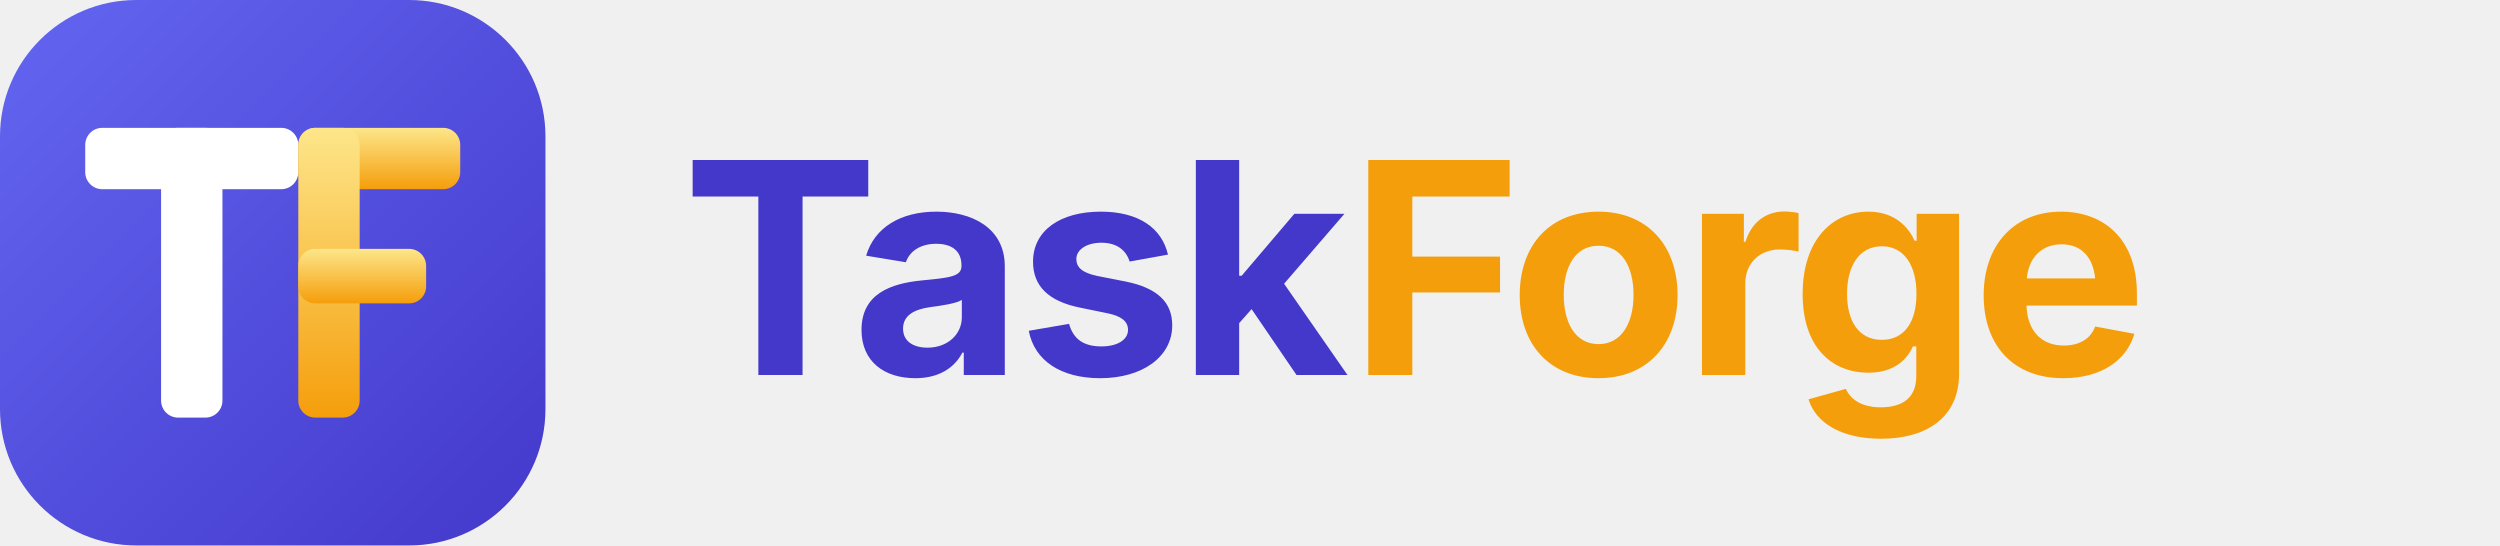
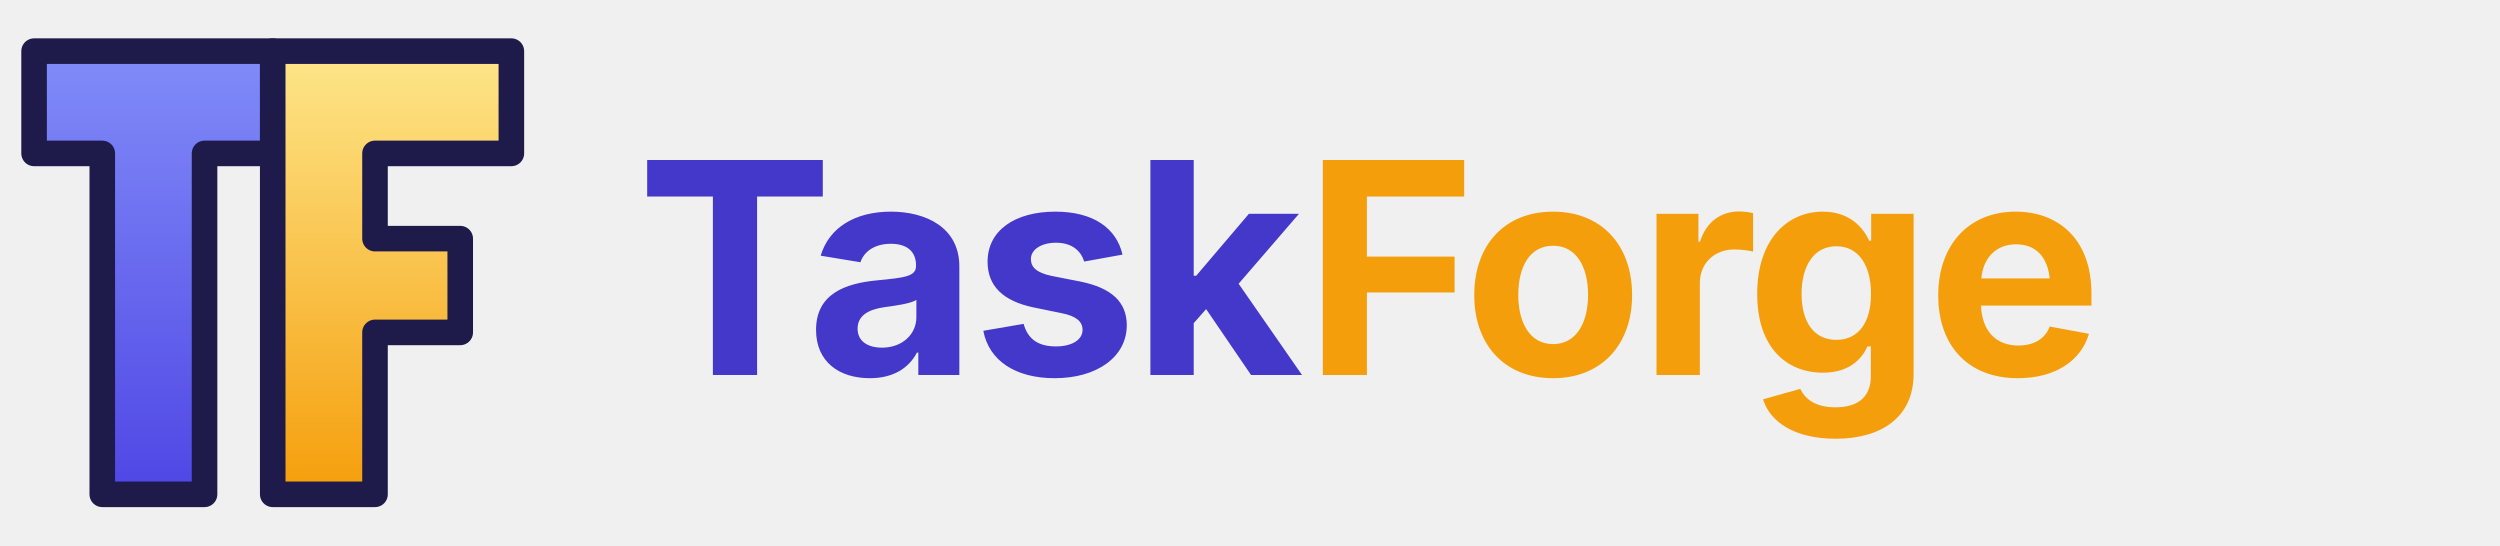
<svg xmlns="http://www.w3.org/2000/svg" viewBox="0 0 220 48" role="img" aria-label="TaskForge">
  <defs>
-     <linearGradient id="tfw-tile" x1="0" y1="0" x2="1" y2="1">
-       <stop offset="0" stop-color="#6366f1" />
-       <stop offset="1" stop-color="#4338ca" />
+     <linearGradient id="tfw-indigo" x1="0" y1="0" x2="0" y2="1">
+       <stop offset="0" stop-color="#818cf8" />
+       <stop offset="1" stop-color="#4f46e5" />
    </linearGradient>
    <linearGradient id="tfw-ember" x1="0" y1="0" x2="0" y2="1">
      <stop offset="0" stop-color="#fde68a" />
      <stop offset="1" stop-color="#f59e0b" />
    </linearGradient>
  </defs>
-   <g transform="scale(1.5)">
-     <rect width="32" height="32" rx="8" fill="url(#tfw-tile)" />
-     <g fill="#fff">
-       <rect x="5" y="7.5" width="12.5" height="3.6" rx="1" />
-       <rect x="9.45" y="7.5" width="3.6" height="17" rx="1" />
-     </g>
-     <g fill="url(#tfw-ember)">
-       <rect x="17.5" y="7.5" width="9.5" height="3.6" rx="1" />
-       <rect x="17.5" y="7.5" width="3.6" height="17" rx="1" />
-       <rect x="17.5" y="14.6" width="7.5" height="3.2" rx="1" />
-     </g>
+   <g transform="scale(1.5)" stroke="#1e1b4b" stroke-width="1.5" stroke-linejoin="round">
+     <path fill="url(#tfw-indigo)" d="M2 3H16V9H12V29H6V9H2Z" />
+     <path fill="url(#tfw-ember)" d="M16 3H30V9H22V14H27V19.5H22V29H16Z" />
  </g>
-   <text x="60" y="33" font-family="Inter, 'Segoe UI', system-ui, -apple-system, sans-serif" font-size="26" font-weight="700" letter-spacing="-0.5" fill="#4338ca">Task<tspan fill="#f59e0b">Forge</tspan>
+   <text x="56" y="33" font-family="Inter, 'Segoe UI', system-ui, -apple-system, sans-serif" font-size="26" font-weight="700" letter-spacing="-0.5" fill="#4338ca">Task<tspan fill="#f59e0b">Forge</tspan>
  </text>
</svg>
